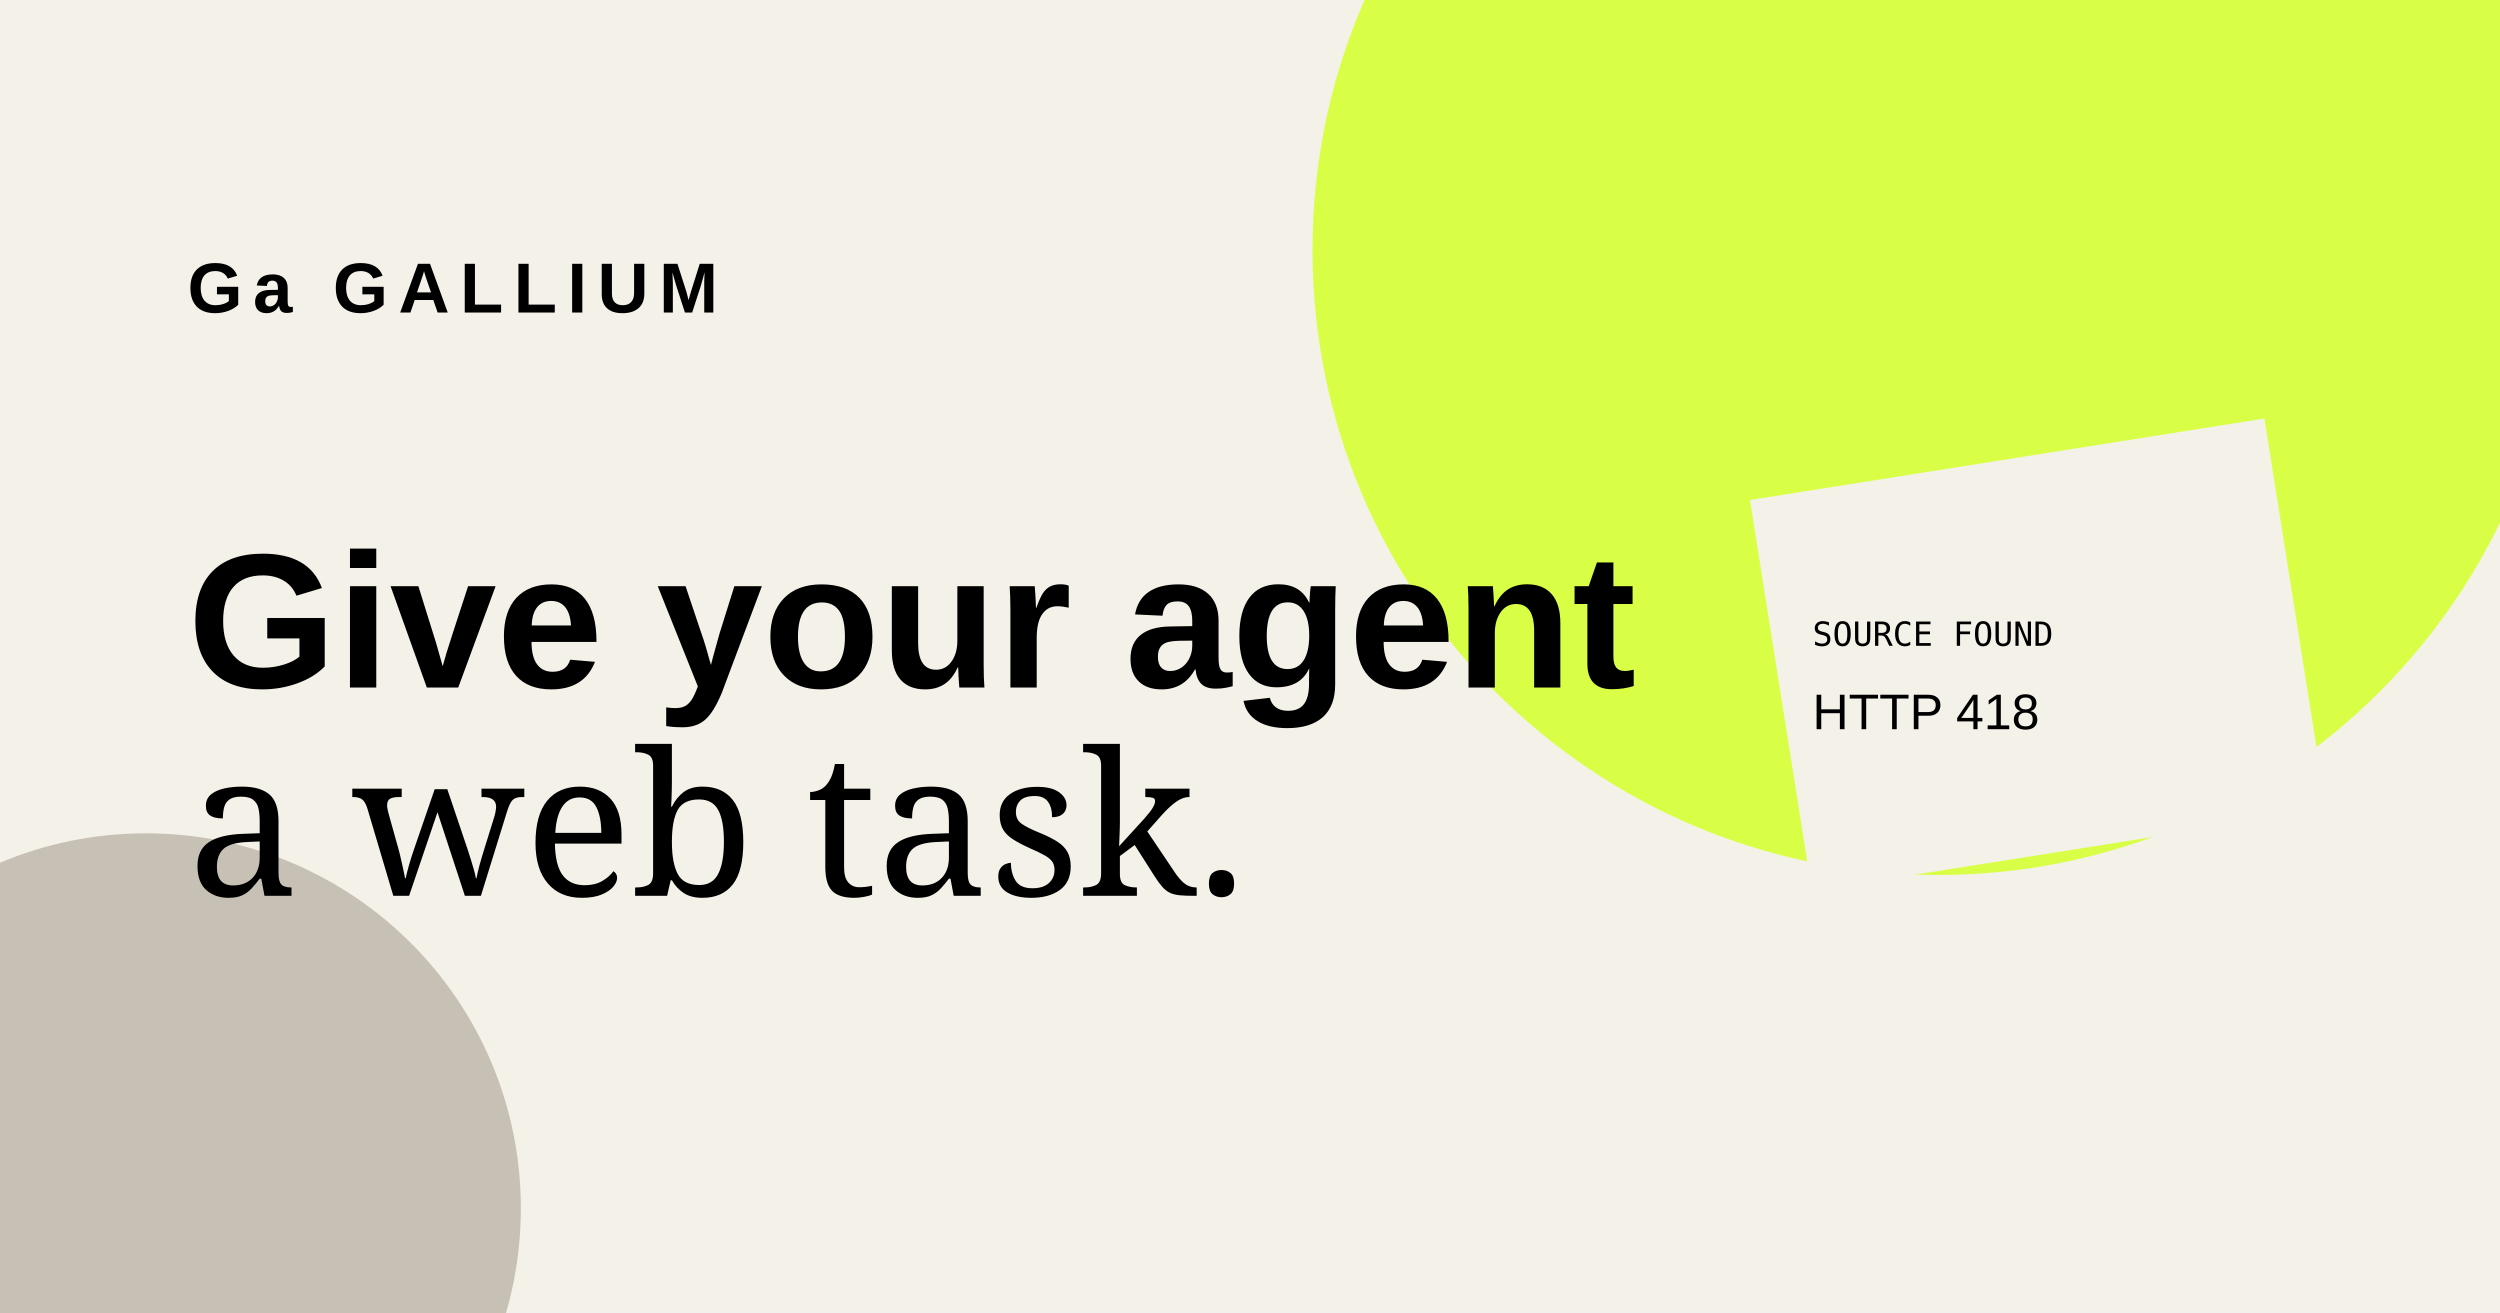
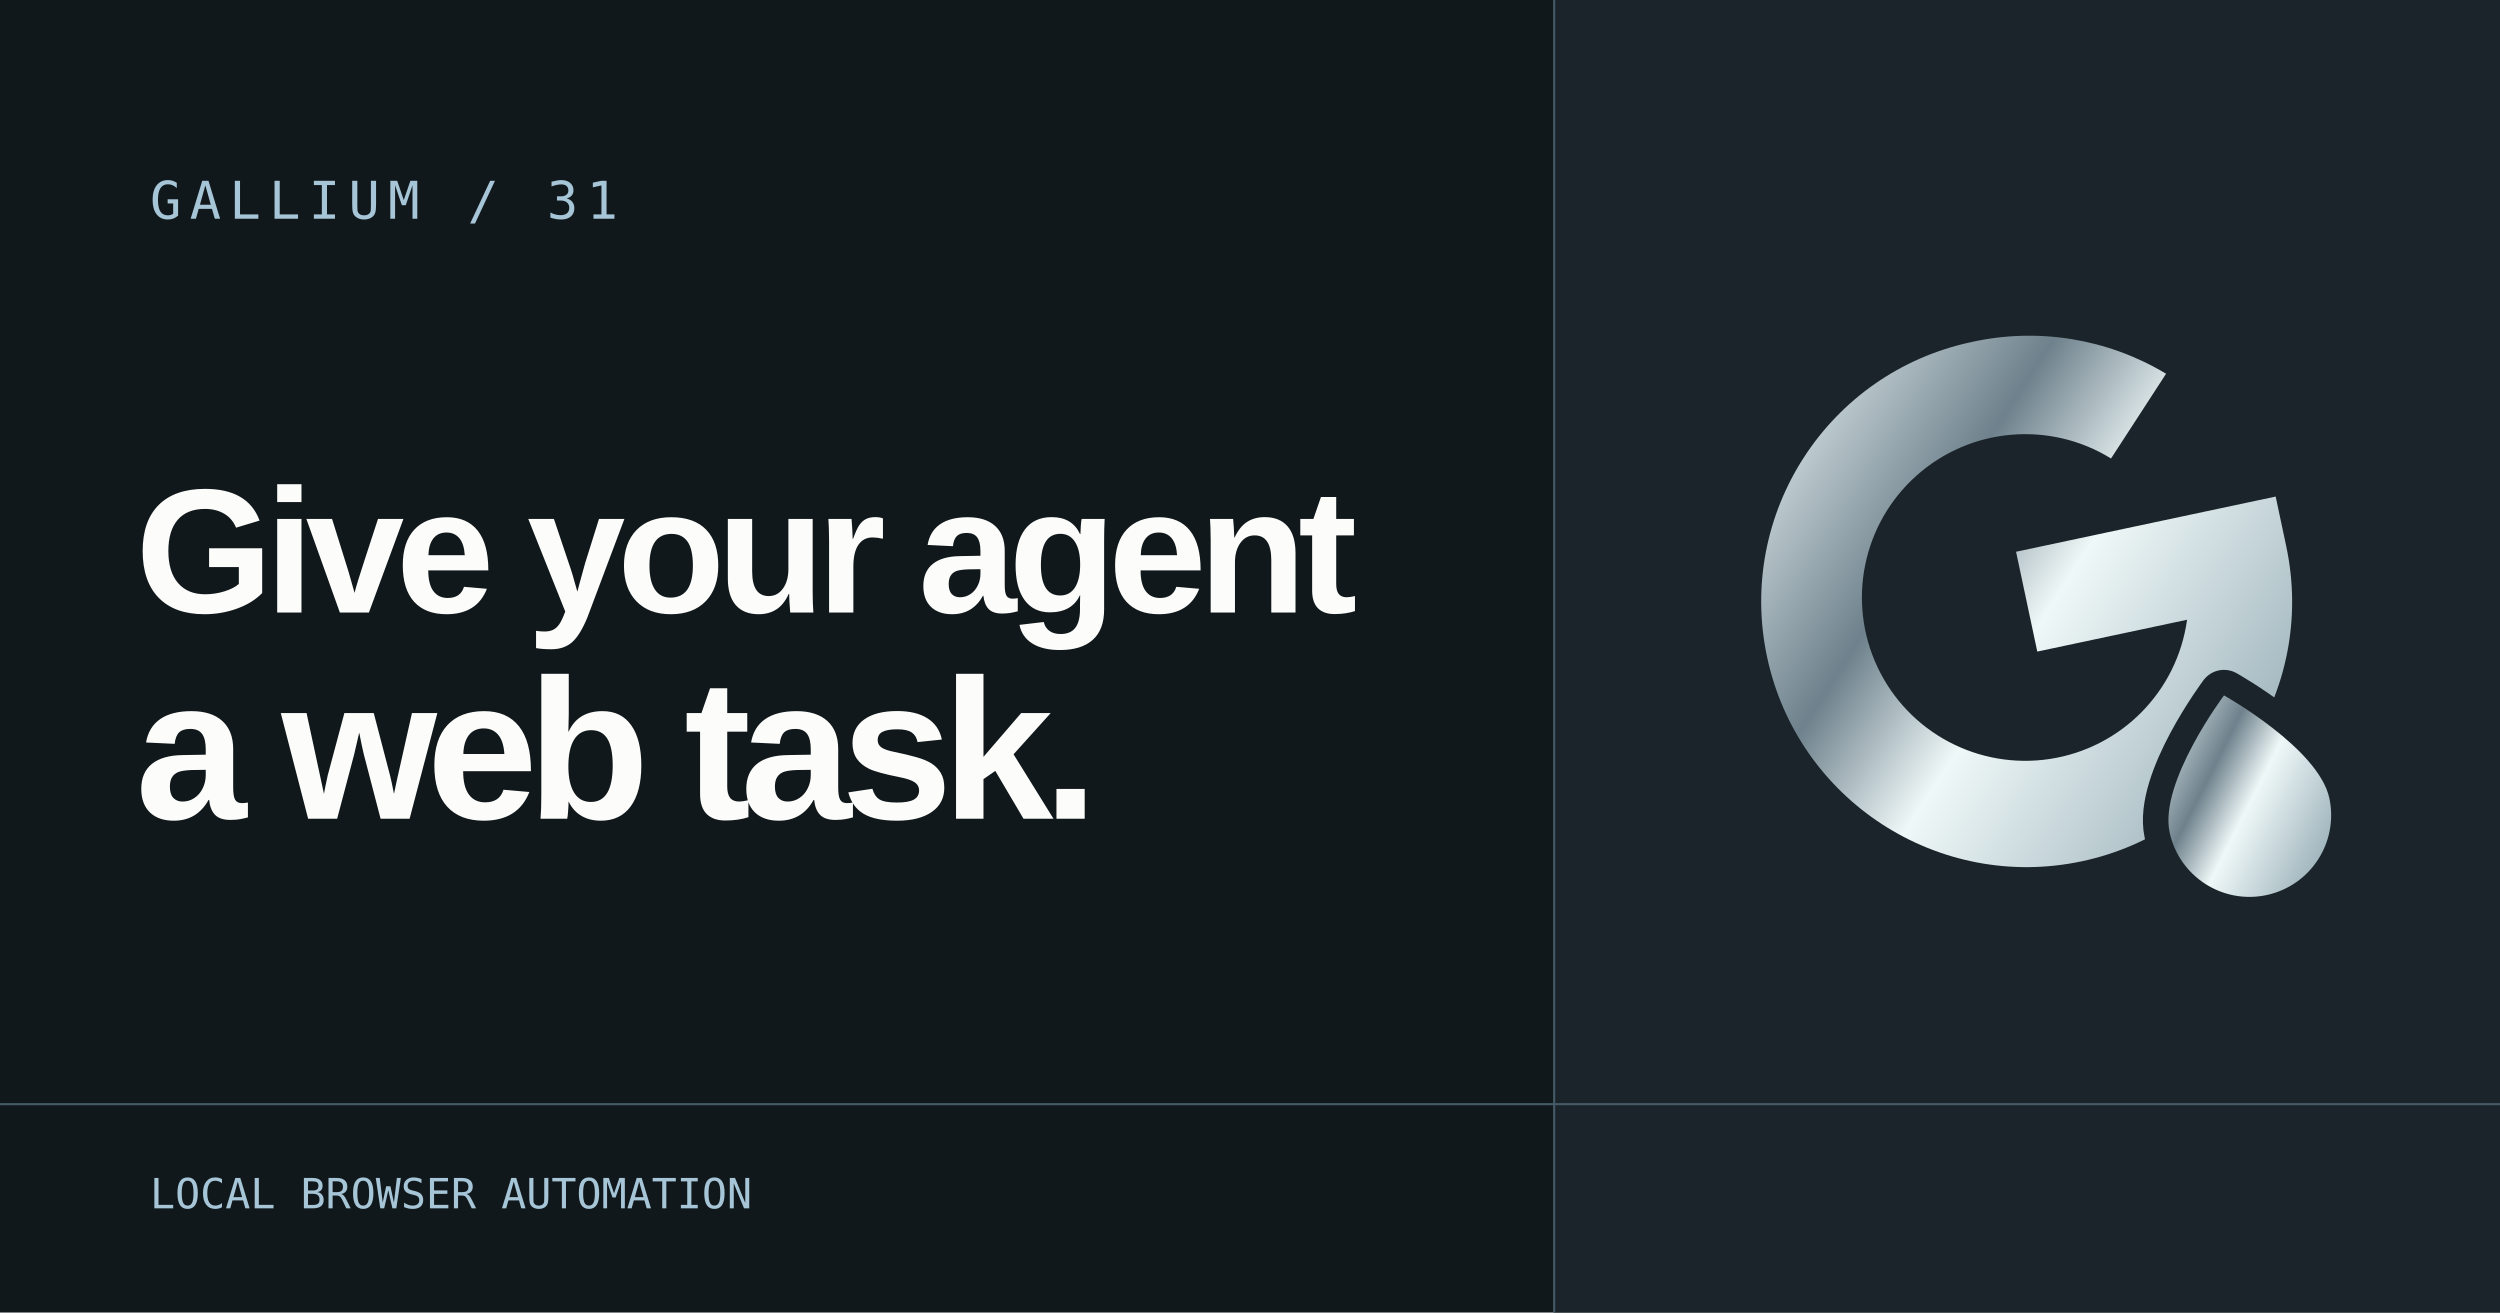
<svg xmlns="http://www.w3.org/2000/svg" width="1200" height="630" viewBox="0 0 1200 630">
-   <rect width="1200" height="630" fill="#f4f1e9" />
-   <circle cx="930" cy="120" r="300" fill="#d8ff45" />
-   <circle cx="70" cy="580" r="180" fill="#c7c0b5" />
-   <text x="90" y="150" font-family="Arial,sans-serif" font-size="34" font-weight="700" letter-spacing="5">Ga  GALLIUM</text>
-   <text x="90" y="330" font-family="Arial,sans-serif" font-size="92" font-weight="600">Give your agent</text>
-   <text x="90" y="430" font-family="Georgia,serif" font-size="96">a web task.</text>
-   <rect x="840" y="240" width="250" height="190" fill="#f4f1e9" transform="rotate(-9 840 240)" />
-   <text x="870" y="310" font-family="monospace" font-size="16">SOURCE FOUND</text>
-   <text x="870" y="350" font-family="Arial,sans-serif" font-size="24">HTTP 418</text>
+   <defs>
+     <linearGradient id="metal" x2="1" y2="1">
+       <stop stop-color="#f6ffff" />
+       <stop offset=".34" stop-color="#6e818c" />
+       <stop offset=".53" stop-color="#eff8f8" />
+       <stop offset="1" stop-color="#849da8" />
+     </linearGradient>
+     <path id="drop" d="M49 45c0 0-8 7-8 12a8 8 0 0 0 16 0c0-5-8-12-8-12Z" />
+     <mask id="cut">
+       <path fill="white" d="M0 0h68v68H0z" />
+       <use href="#drop" fill="black" stroke="black" stroke-width="5" stroke-linejoin="round" />
+     </mask>
+   </defs>
+   <path fill="#11181c" d="M0 0h1200v630H0z" />
+   <path fill="#1a242a" d="M746 0h454v630H746z" />
+   <path stroke="#465b67" d="M746 0v630M0 530h1200" />
+   <text x="72" y="105" fill="#a6c6d8" font-family="monospace" font-size="25" letter-spacing="4">GALLIUM / 31</text>
+   <text x="65" y="294" fill="#fcfdfa" font-family="Arial,sans-serif" font-size="85" font-weight="700" letter-spacing="-4">Give your agent</text>
+   <text x="65" y="393" fill="#fcfdfa" font-family="Arial,sans-serif" font-size="96" font-weight="700" letter-spacing="-5">a web task.</text>
+   <text x="72" y="580" fill="#a6c6d8" font-family="monospace" font-size="20">LOCAL BROWSER AUTOMATION</text>
+   <g transform="translate(816 132) scale(4.9) rotate(-12 32 32)" fill="url(#metal)">
+     <path mask="url(#cut)" d="M32 6a26 26 0 1 0 26 26v-5H32v10h15A16 16 0 1 1 43 20l7-7A26 26 0 0 0 32 6Z" />
+     <use href="#drop" />
+   </g>
</svg>
